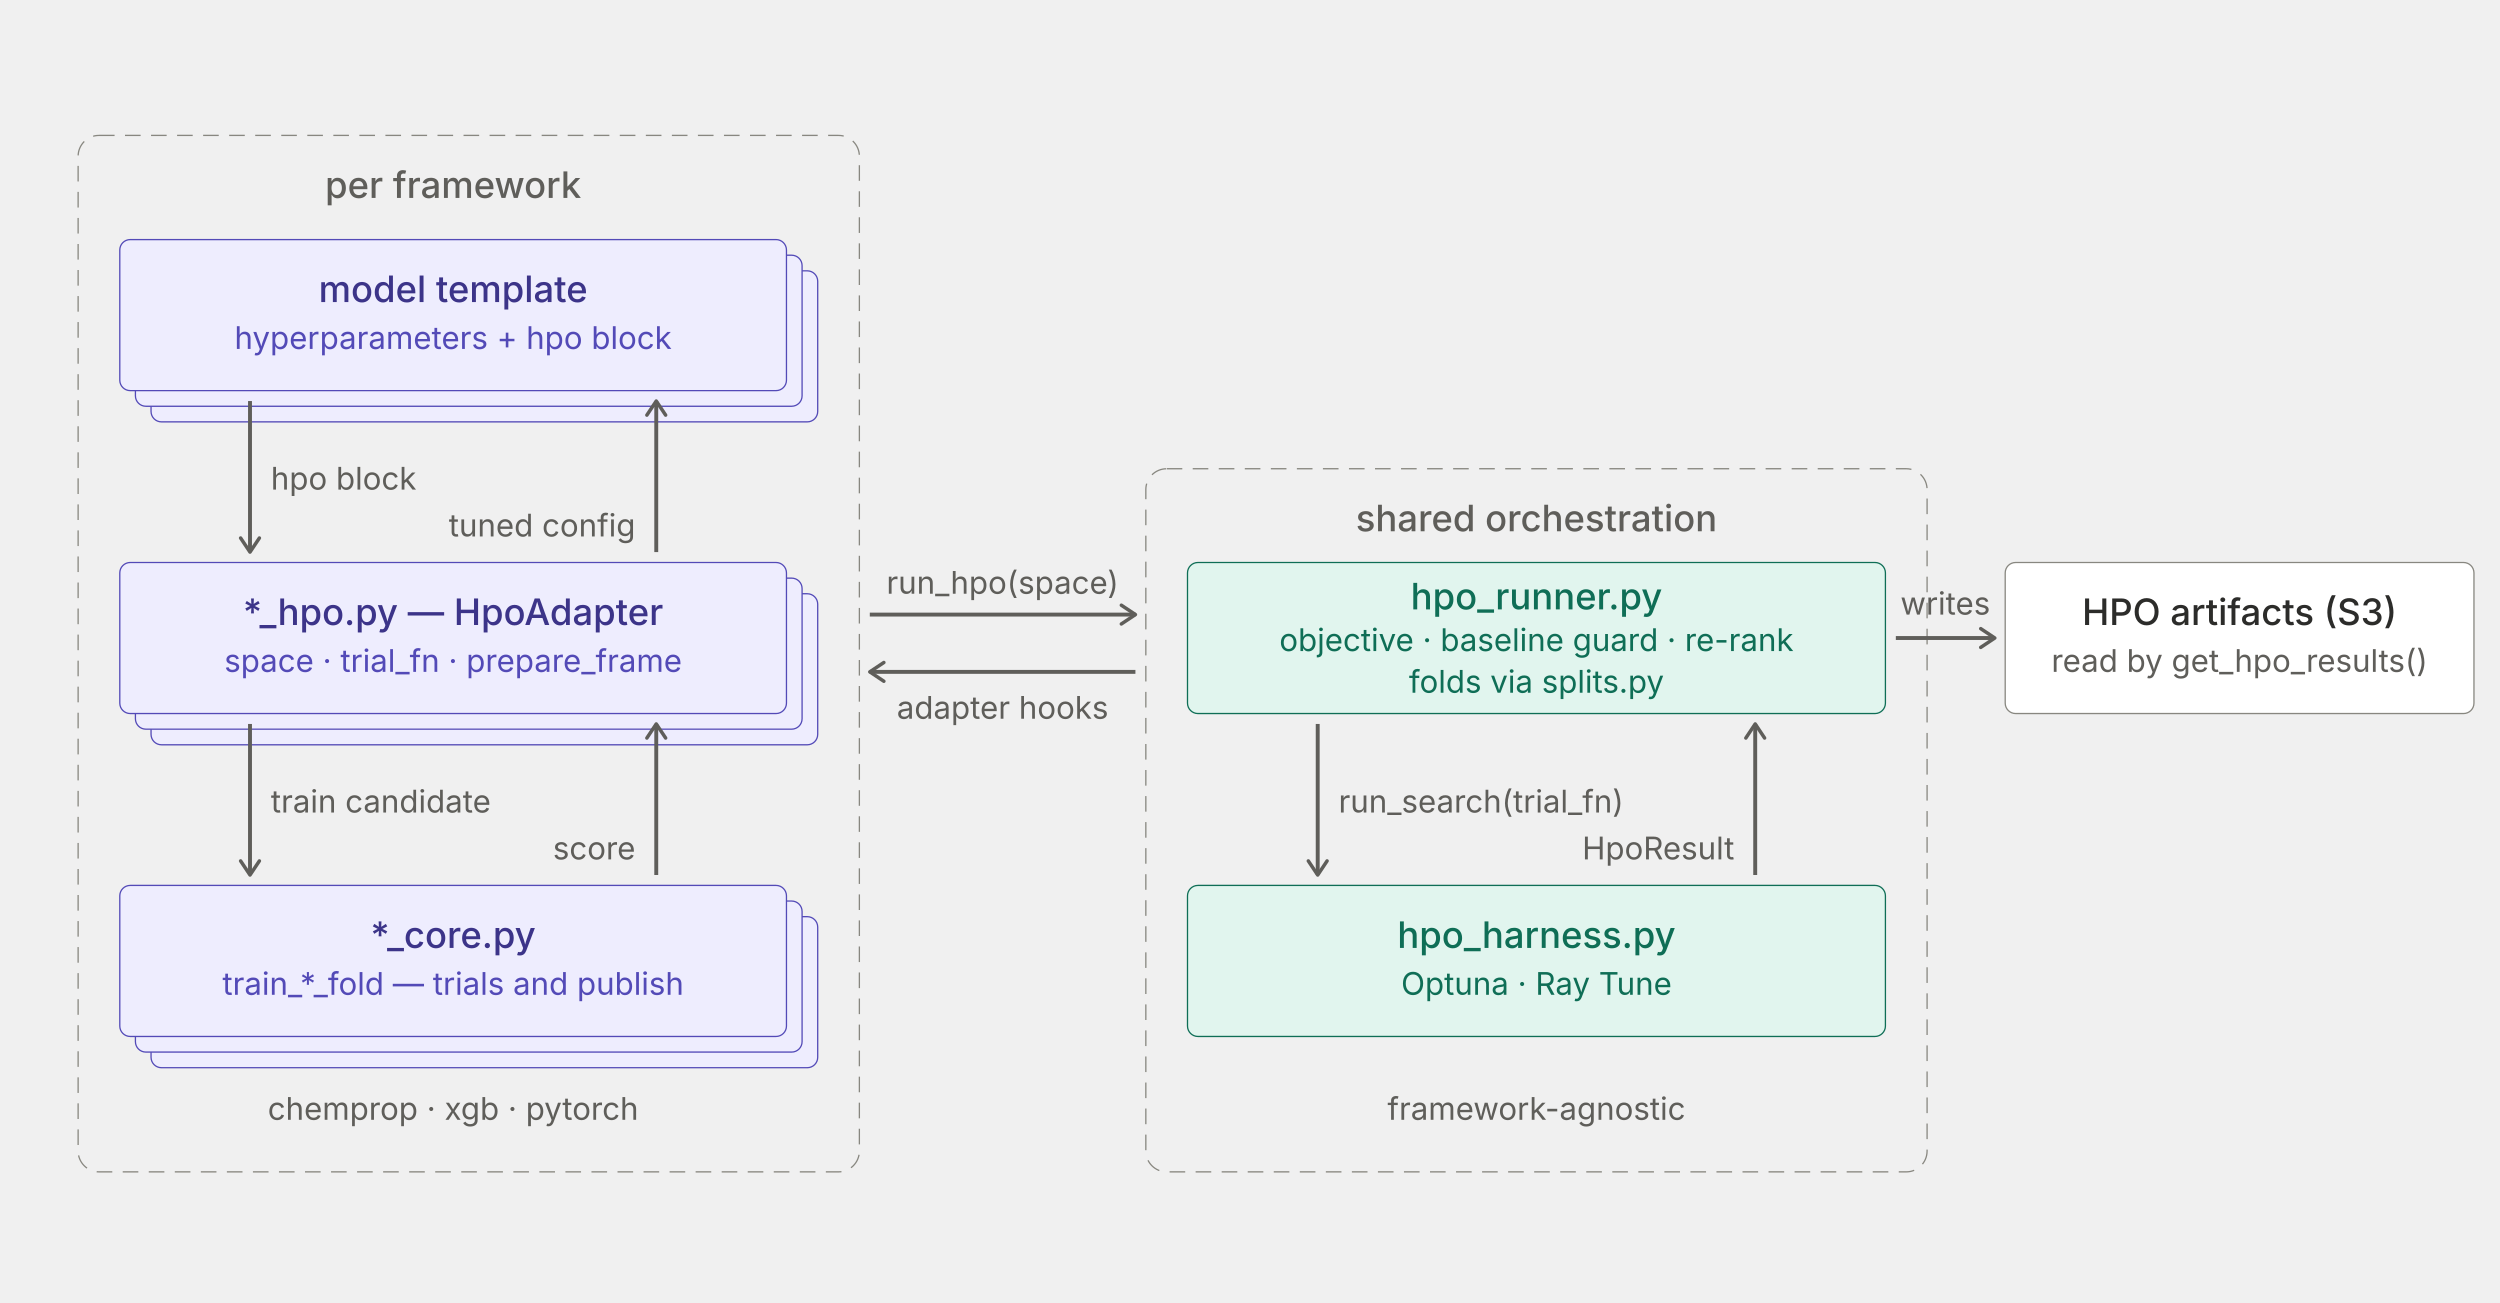
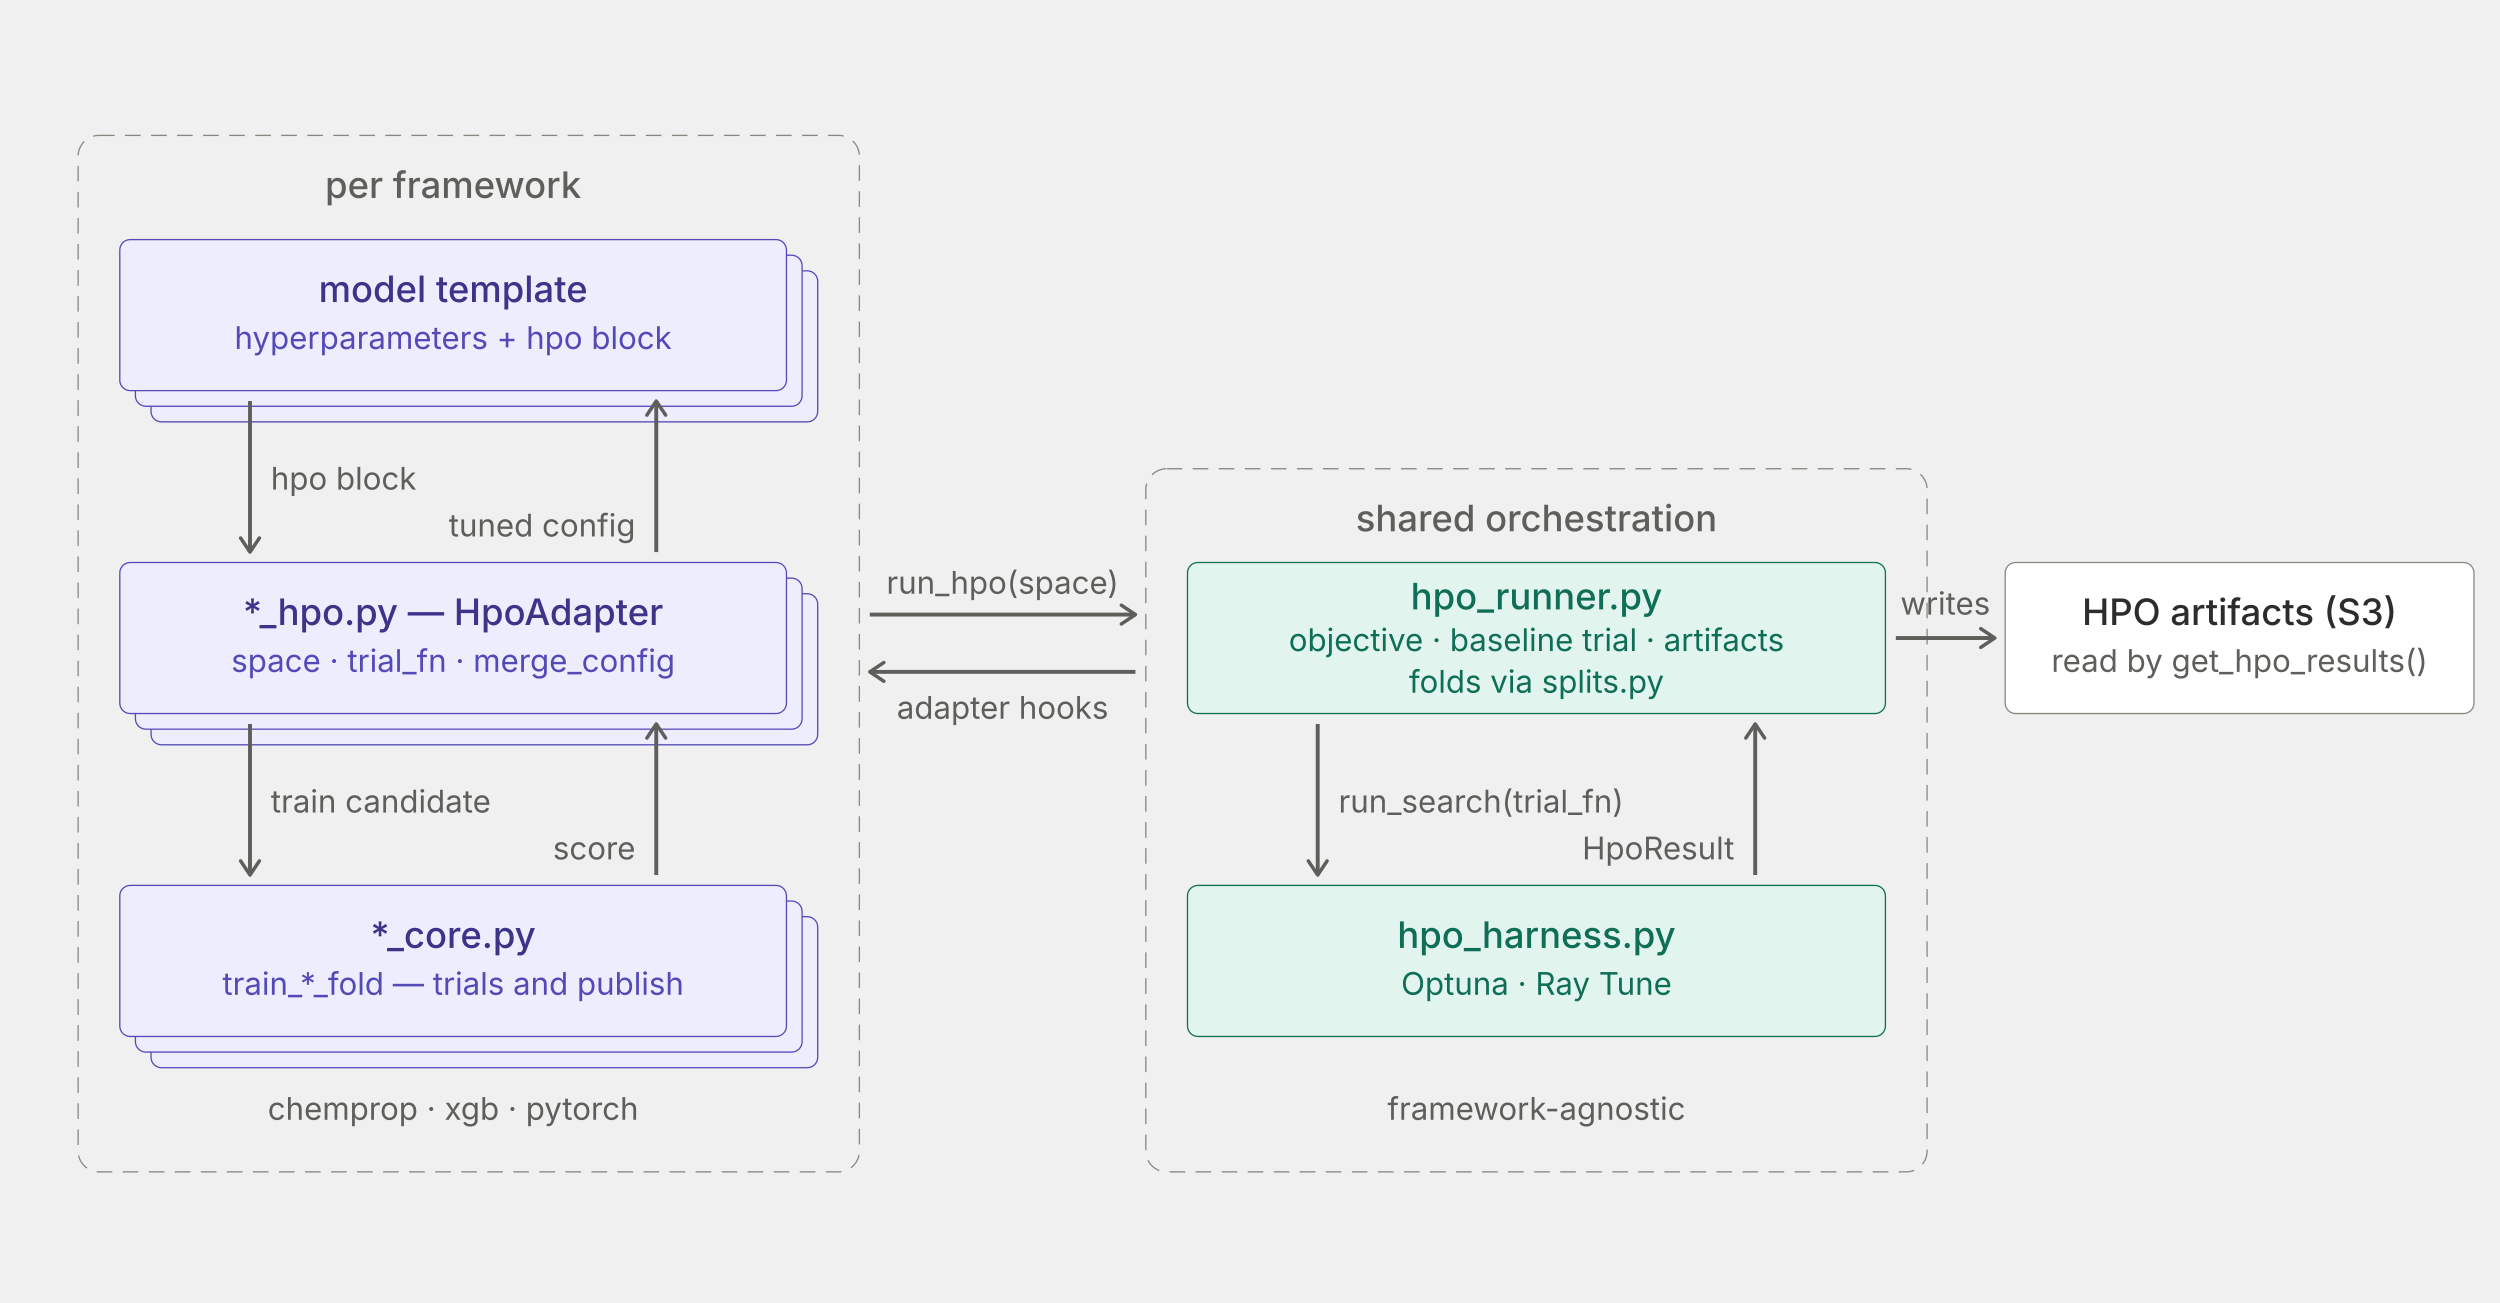
<svg xmlns="http://www.w3.org/2000/svg" width="100%" viewBox="0 0 960 500" role="img">
  <defs>
    <marker id="dArrow" viewBox="0 0 10 10" refX="8" refY="5" markerWidth="6" markerHeight="6" orient="auto-start-reverse">
      <path d="M2 1L8 5L2 9" fill="none" stroke="context-stroke" stroke-width="1.5" stroke-linecap="round" stroke-linejoin="round" />
    </marker>
    <style>
.d-pt { font-family: system-ui, -apple-system, "Segoe UI", sans-serif; font-size: 14px; font-weight: 500; fill: #3C3489; }
.d-ps { font-family: system-ui, -apple-system, "Segoe UI", sans-serif; font-size: 12px; font-weight: 400; fill: #534AB7; }
.d-tt { font-family: system-ui, -apple-system, "Segoe UI", sans-serif; font-size: 14px; font-weight: 500; fill: #0F6E56; }
.d-ts { font-family: system-ui, -apple-system, "Segoe UI", sans-serif; font-size: 12px; font-weight: 400; fill: #0F6E56; }
.d-nt { font-family: system-ui, -apple-system, "Segoe UI", sans-serif; font-size: 14px; font-weight: 500; fill: #2C2C2A; }
.d-ns { font-family: system-ui, -apple-system, "Segoe UI", sans-serif; font-size: 12px; font-weight: 400; fill: #5F5E5A; }
.d-lbl { font-family: system-ui, -apple-system, "Segoe UI", sans-serif; font-size: 12px; font-weight: 400; fill: #5F5E5A; }
.d-reg { font-family: system-ui, -apple-system, "Segoe UI", sans-serif; font-size: 14px; font-weight: 500; fill: #5F5E5A; }
.d-pbox { fill: #EEEDFE; stroke: #534AB7; stroke-width: 0.5; }
.d-tbox { fill: #E1F5EE; stroke: #0F6E56; stroke-width: 0.5; }
.d-card { fill: #FFFFFF; stroke: #888780; stroke-width: 0.5; }
.d-cont { fill: none; stroke: #888780; stroke-width: 0.5; stroke-dasharray: 6 4; }
.d-edge { stroke: #5F5E5A; stroke-width: 1.5; fill: none; }
@media (prefers-color-scheme: dark) {
  .d-pt { fill: #CECBF6; } .d-ps { fill: #AFA9EC; }
  .d-tt, .d-ts { fill: #9FE1CB; }
  .d-nt { fill: #F1EFE8; } .d-ns, .d-lbl, .d-reg { fill: #B4B2A9; }
  .d-pbox { fill: #3C3489; stroke: #AFA9EC; }
  .d-tbox { fill: #085041; stroke: #9FE1CB; }
  .d-card { fill: #2C2C2A; stroke: #B4B2A9; }
  .d-cont { stroke: #B4B2A9; }
  .d-edge { stroke: #B4B2A9; }
}
</style>
  </defs>
  <rect class="d-cont" x="30" y="52" width="300" height="398" rx="8" />
  <text class="d-reg" x="174" y="76" text-anchor="middle">per framework</text>
  <text class="d-ns" x="174" y="430" text-anchor="middle">chemprop · xgb · pytorch</text>
  <rect class="d-cont" x="440" y="180" width="300" height="270" rx="8" />
  <text class="d-reg" x="590" y="204" text-anchor="middle">shared orchestration</text>
  <text class="d-ns" x="590" y="430" text-anchor="middle">framework-agnostic</text>
  <rect class="d-pbox" x="58" y="104" width="256" height="58" rx="4" />
  <rect class="d-pbox" x="52" y="98" width="256" height="58" rx="4" />
  <rect class="d-pbox" x="46" y="92" width="256" height="58" rx="4" />
  <text class="d-pt" x="174" y="116" text-anchor="middle">model template</text>
  <text class="d-ps" x="174" y="134" text-anchor="middle">hyperparameters + hpo block</text>
  <rect class="d-pbox" x="58" y="228" width="256" height="58" rx="4" />
  <rect class="d-pbox" x="52" y="222" width="256" height="58" rx="4" />
  <rect class="d-pbox" x="46" y="216" width="256" height="58" rx="4" />
  <text class="d-pt" x="174" y="240" text-anchor="middle">*_hpo.py — HpoAdapter</text>
-   <text class="d-ps" x="174" y="258" text-anchor="middle">space · trial_fn · prepare_frame</text>
+   <text class="d-ps" x="174" y="258" text-anchor="middle">space · trial_fn · merge_config</text>
  <rect class="d-pbox" x="58" y="352" width="256" height="58" rx="4" />
  <rect class="d-pbox" x="52" y="346" width="256" height="58" rx="4" />
  <rect class="d-pbox" x="46" y="340" width="256" height="58" rx="4" />
  <text class="d-pt" x="174" y="364" text-anchor="middle">*_core.py</text>
  <text class="d-ps" x="174" y="382" text-anchor="middle">train_*_fold — trials and publish</text>
  <rect class="d-tbox" x="456" y="216" width="268" height="58" rx="4" />
  <text class="d-tt" x="590" y="234" text-anchor="middle">hpo_runner.py</text>
-   <text class="d-ts" x="590" y="250" text-anchor="middle">objective · baseline guard · re-rank</text>
+   <text class="d-ts" x="590" y="250" text-anchor="middle">objective · baseline trial · artifacts</text>
  <text class="d-ts" x="590" y="266" text-anchor="middle">folds via splits.py</text>
  <rect class="d-tbox" x="456" y="340" width="268" height="58" rx="4" />
  <text class="d-tt" x="590" y="364" text-anchor="middle">hpo_harness.py</text>
  <text class="d-ts" x="590" y="382" text-anchor="middle">Optuna · Ray Tune</text>
  <rect class="d-card" x="770" y="216" width="180" height="58" rx="4" />
  <text class="d-nt" x="860" y="240" text-anchor="middle">HPO artifacts (S3)</text>
  <text class="d-ns" x="860" y="258" text-anchor="middle">read by get_hpo_results()</text>
  <line class="d-edge" x1="96" y1="154" x2="96" y2="212" marker-end="url(#dArrow)" />
  <text class="d-lbl" x="104" y="188">hpo block</text>
  <line class="d-edge" x1="252" y1="212" x2="252" y2="154" marker-end="url(#dArrow)" />
  <text class="d-lbl" x="244" y="206" text-anchor="end">tuned config</text>
  <line class="d-edge" x1="96" y1="278" x2="96" y2="336" marker-end="url(#dArrow)" />
  <text class="d-lbl" x="104" y="312">train candidate</text>
  <line class="d-edge" x1="252" y1="336" x2="252" y2="278" marker-end="url(#dArrow)" />
  <text class="d-lbl" x="244" y="330" text-anchor="end">score</text>
  <line class="d-edge" x1="334" y1="236" x2="436" y2="236" marker-end="url(#dArrow)" />
  <text class="d-lbl" x="385" y="228" text-anchor="middle">run_hpo(space)</text>
  <line class="d-edge" x1="436" y1="258" x2="334" y2="258" marker-end="url(#dArrow)" />
  <text class="d-lbl" x="385" y="276" text-anchor="middle">adapter hooks</text>
  <line class="d-edge" x1="506" y1="278" x2="506" y2="336" marker-end="url(#dArrow)" />
  <text class="d-lbl" x="514" y="312">run_search(trial_fn)</text>
  <line class="d-edge" x1="674" y1="336" x2="674" y2="278" marker-end="url(#dArrow)" />
  <text class="d-lbl" x="666" y="330" text-anchor="end">HpoResult</text>
  <line class="d-edge" x1="728" y1="245" x2="766" y2="245" marker-end="url(#dArrow)" />
  <text class="d-lbl" x="747" y="236" text-anchor="middle">writes</text>
</svg>
